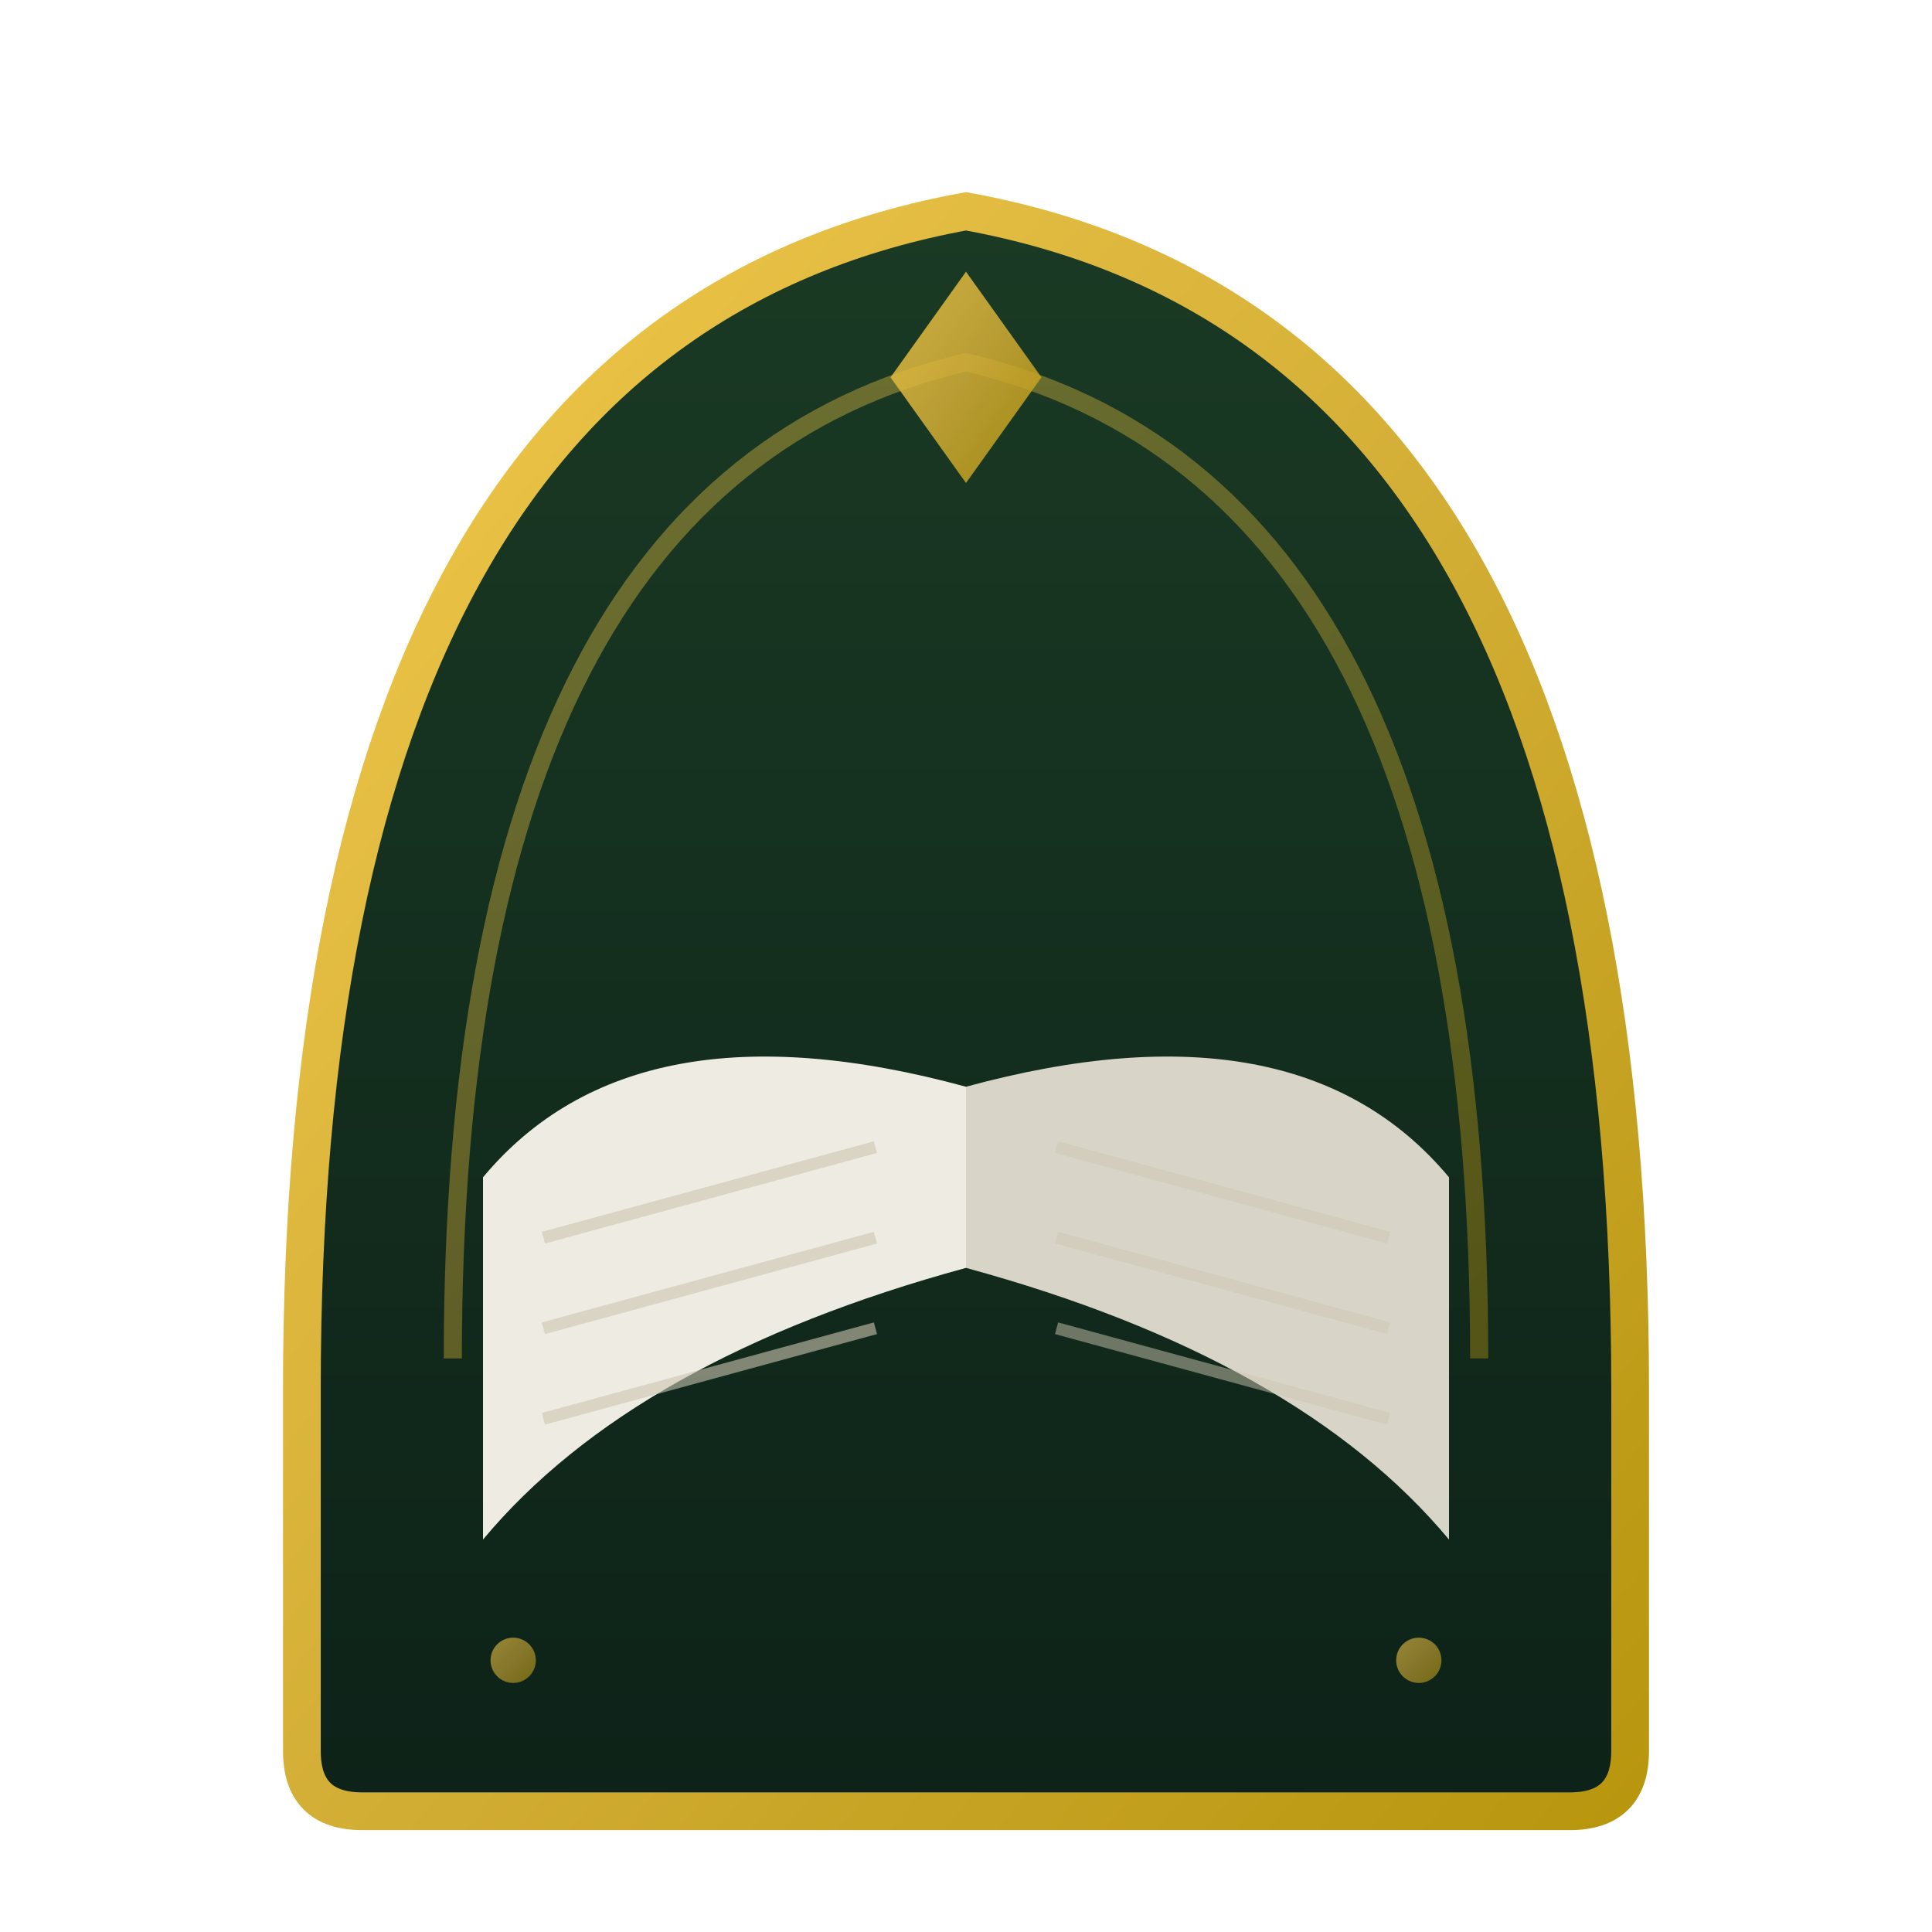
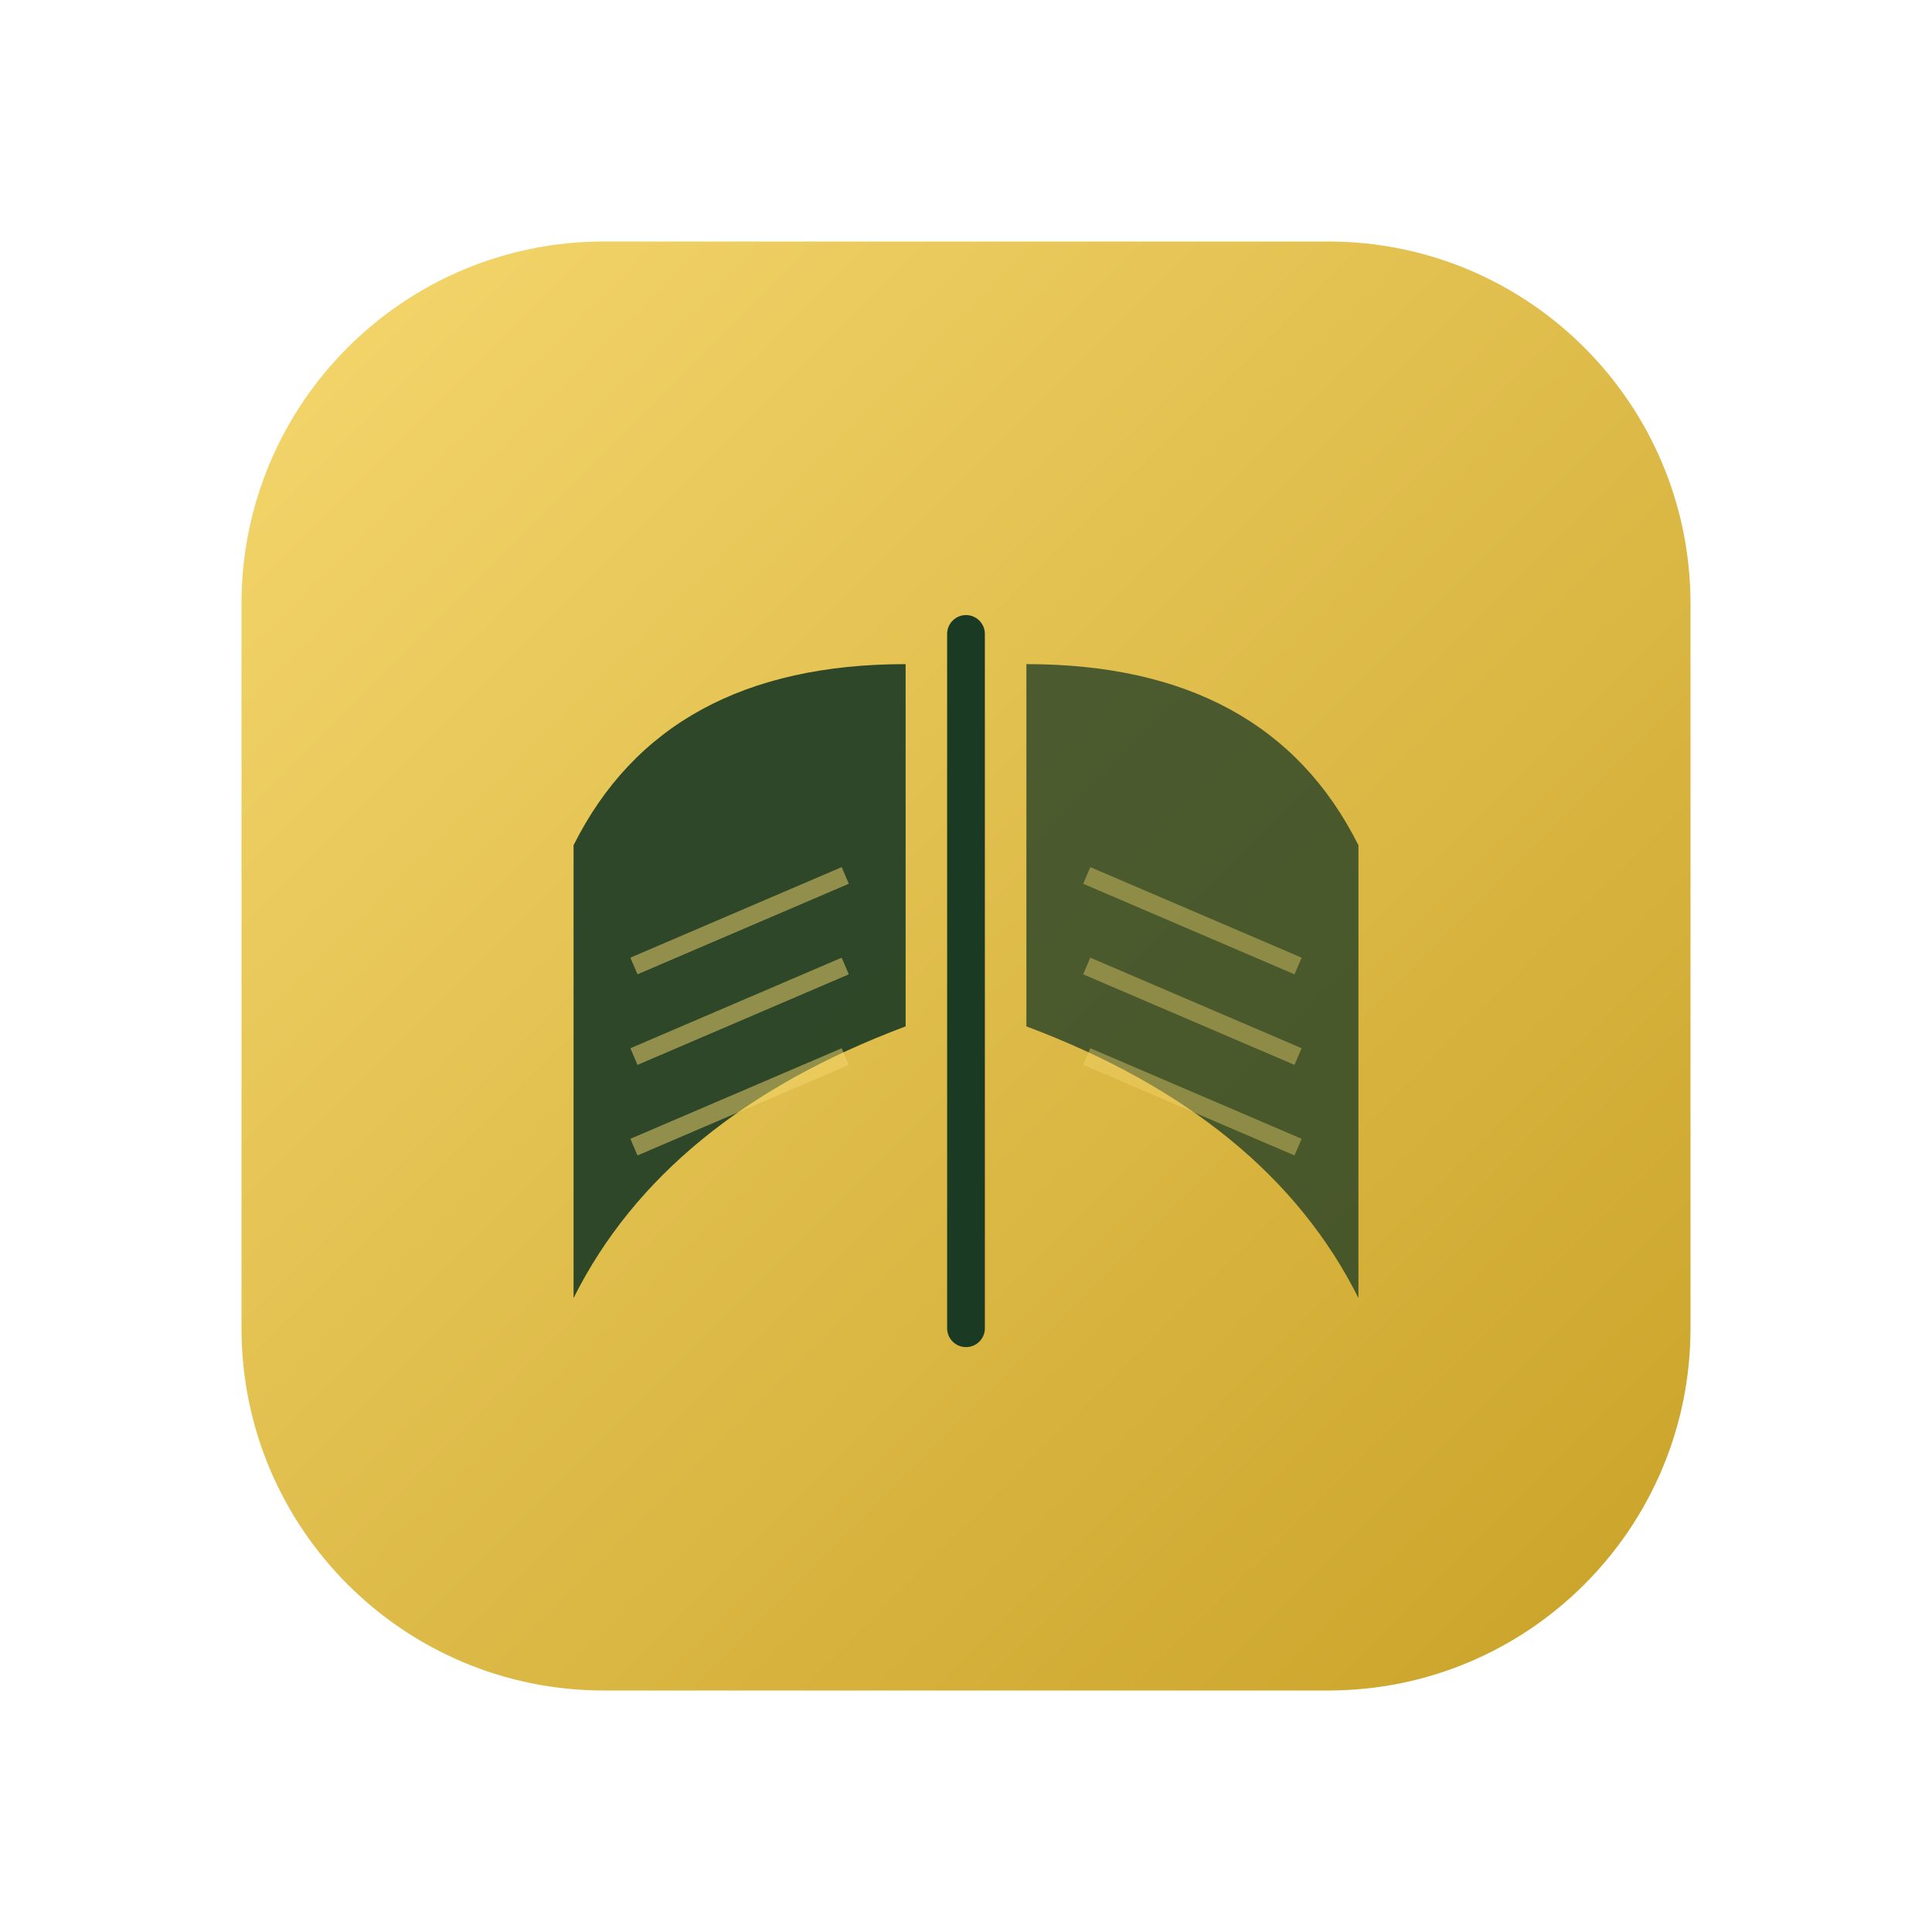
<svg xmlns="http://www.w3.org/2000/svg" viewBox="0 0 128 128" role="img" aria-label="Salaf Library">
  <defs>
    <linearGradient id="g-gold" x1="0%" y1="0%" x2="100%" y2="100%">
-       <stop offset="0%" stop-color="#f0c84a" />
-       <stop offset="50%" stop-color="#d4af37" />
-       <stop offset="100%" stop-color="#b8960e" />
+       <stop offset="0%" stop-color="#f5d76e" />
+       <stop offset="100%" stop-color="#c9a227" />
    </linearGradient>
-     <linearGradient id="g-dark" x1="0%" y1="0%" x2="0%" y2="100%">
-       <stop offset="0%" stop-color="#1a3a24" />
-       <stop offset="100%" stop-color="#0d2218" />
-     </linearGradient>
-     <linearGradient id="g-green" x1="0%" y1="0%" x2="100%" y2="100%">
-       <stop offset="0%" stop-color="#22c55e" />
-       <stop offset="100%" stop-color="#166534" />
-     </linearGradient>
-     <clipPath id="arch-clip">
-       <path d="M20 90 Q20 24 64 16 Q108 24 108 90 L108 112 L20 112 Z" />
-     </clipPath>
  </defs>
-   <path d="M20 92 Q20 22 64 14 Q108 22 108 92 L108 116 Q108 120 104 120 L24 120 Q20 120 20 116 Z" fill="url(#g-dark)" stroke="url(#g-gold)" stroke-width="2.5" />
-   <path d="M30 90 Q30 32 64 24 Q98 32 98 90" fill="none" stroke="url(#g-gold)" stroke-width="1.2" opacity="0.4" />
-   <g transform="translate(64, 72)">
-     <path d="M0 0 Q-22 -6 -32 6 L-32 30 Q-22 18 0 12 Z" fill="#f8f5ec" opacity="0.95" />
-     <path d="M0 0 Q22 -6 32 6 L32 30 Q22 18 0 12 Z" fill="#ede8da" opacity="0.9" />
-     <line x1="0" y1="-2" x2="0" y2="32" stroke="url(#g-gold)" stroke-width="1.8" />
-     <line x1="-28" y1="10" x2="-6" y2="4" stroke="#ccc5b0" stroke-width="0.8" opacity="0.6" />
-     <line x1="-28" y1="16" x2="-6" y2="10" stroke="#ccc5b0" stroke-width="0.8" opacity="0.6" />
-     <line x1="-28" y1="22" x2="-6" y2="16" stroke="#ccc5b0" stroke-width="0.8" opacity="0.6" />
-     <line x1="6" y1="4" x2="28" y2="10" stroke="#ccc5b0" stroke-width="0.8" opacity="0.5" />
-     <line x1="6" y1="10" x2="28" y2="16" stroke="#ccc5b0" stroke-width="0.8" opacity="0.5" />
-     <line x1="6" y1="16" x2="28" y2="22" stroke="#ccc5b0" stroke-width="0.8" opacity="0.5" />
+   <rect x="16" y="16" width="96" height="96" rx="24" fill="url(#g-gold)" />
+   <g transform="translate(64, 64)">
+     <path d="M-4-20 Q-20-20-26-8 L-26 22 Q-20 10-4 4 Z" fill="#1a3a24" opacity="0.9" />
+     <path d="M4-20 Q20-20 26-8 L26 22 Q20 10 4 4 Z" fill="#1a3a24" opacity="0.75" />
+     <line x1="0" y1="-22" x2="0" y2="24" stroke="#1a3a24" stroke-width="2.5" stroke-linecap="round" />
+     <line x1="-22" y1="0" x2="-8" y2="-6" stroke="#f5d76e" stroke-width="1.2" opacity="0.5" />
+     <line x1="-22" y1="6" x2="-8" y2="0" stroke="#f5d76e" stroke-width="1.2" opacity="0.5" />
+     <line x1="-22" y1="12" x2="-8" y2="6" stroke="#f5d76e" stroke-width="1.2" opacity="0.5" />
+     <line x1="8" y1="-6" x2="22" y2="0" stroke="#f5d76e" stroke-width="1.2" opacity="0.4" />
+     <line x1="8" y1="0" x2="22" y2="6" stroke="#f5d76e" stroke-width="1.2" opacity="0.4" />
+     <line x1="8" y1="6" x2="22" y2="12" stroke="#f5d76e" stroke-width="1.2" opacity="0.4" />
  </g>
-   <path d="M64 18 l5 7 -5 7 -5-7z" fill="url(#g-gold)" opacity="0.85" />
-   <line x1="34" y1="110" x2="94" y2="110" stroke="url(#g-gold)" stroke-width="1.5" stroke-linecap="round" opacity="0.5" />
-   <circle cx="34" cy="110" r="1.5" fill="url(#g-gold)" opacity="0.6" />
-   <circle cx="94" cy="110" r="1.5" fill="url(#g-gold)" opacity="0.6" />
</svg>
